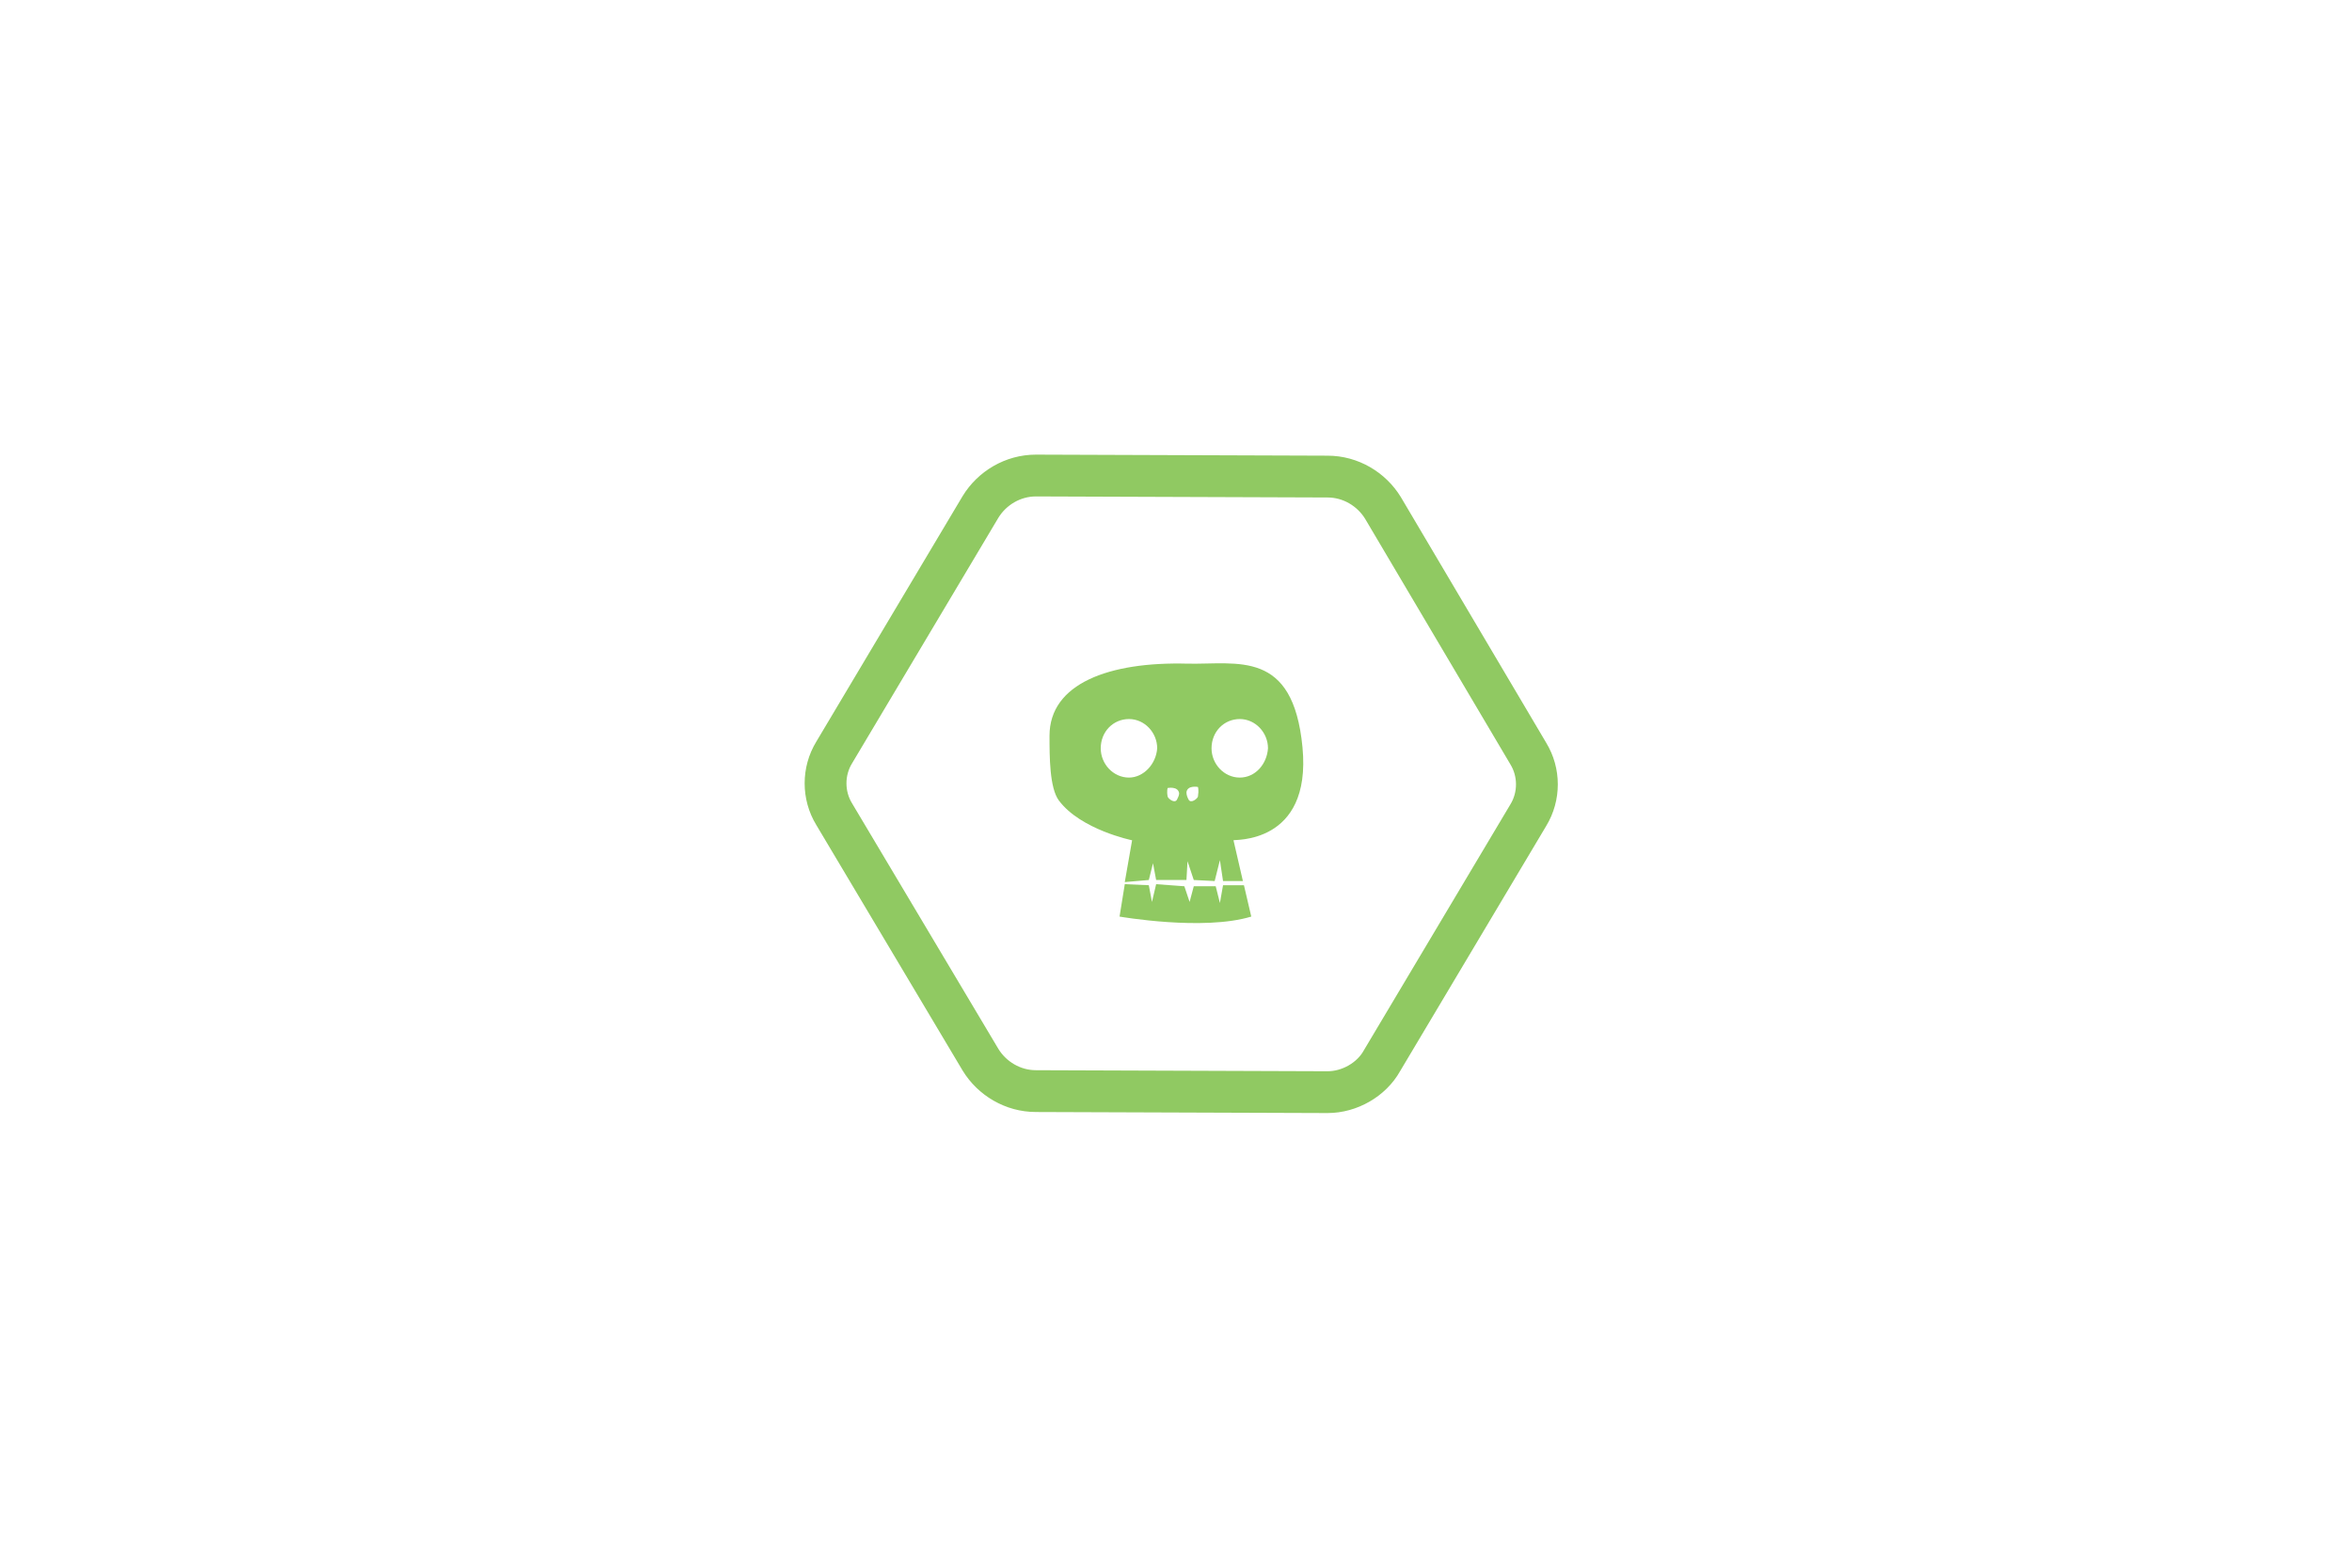
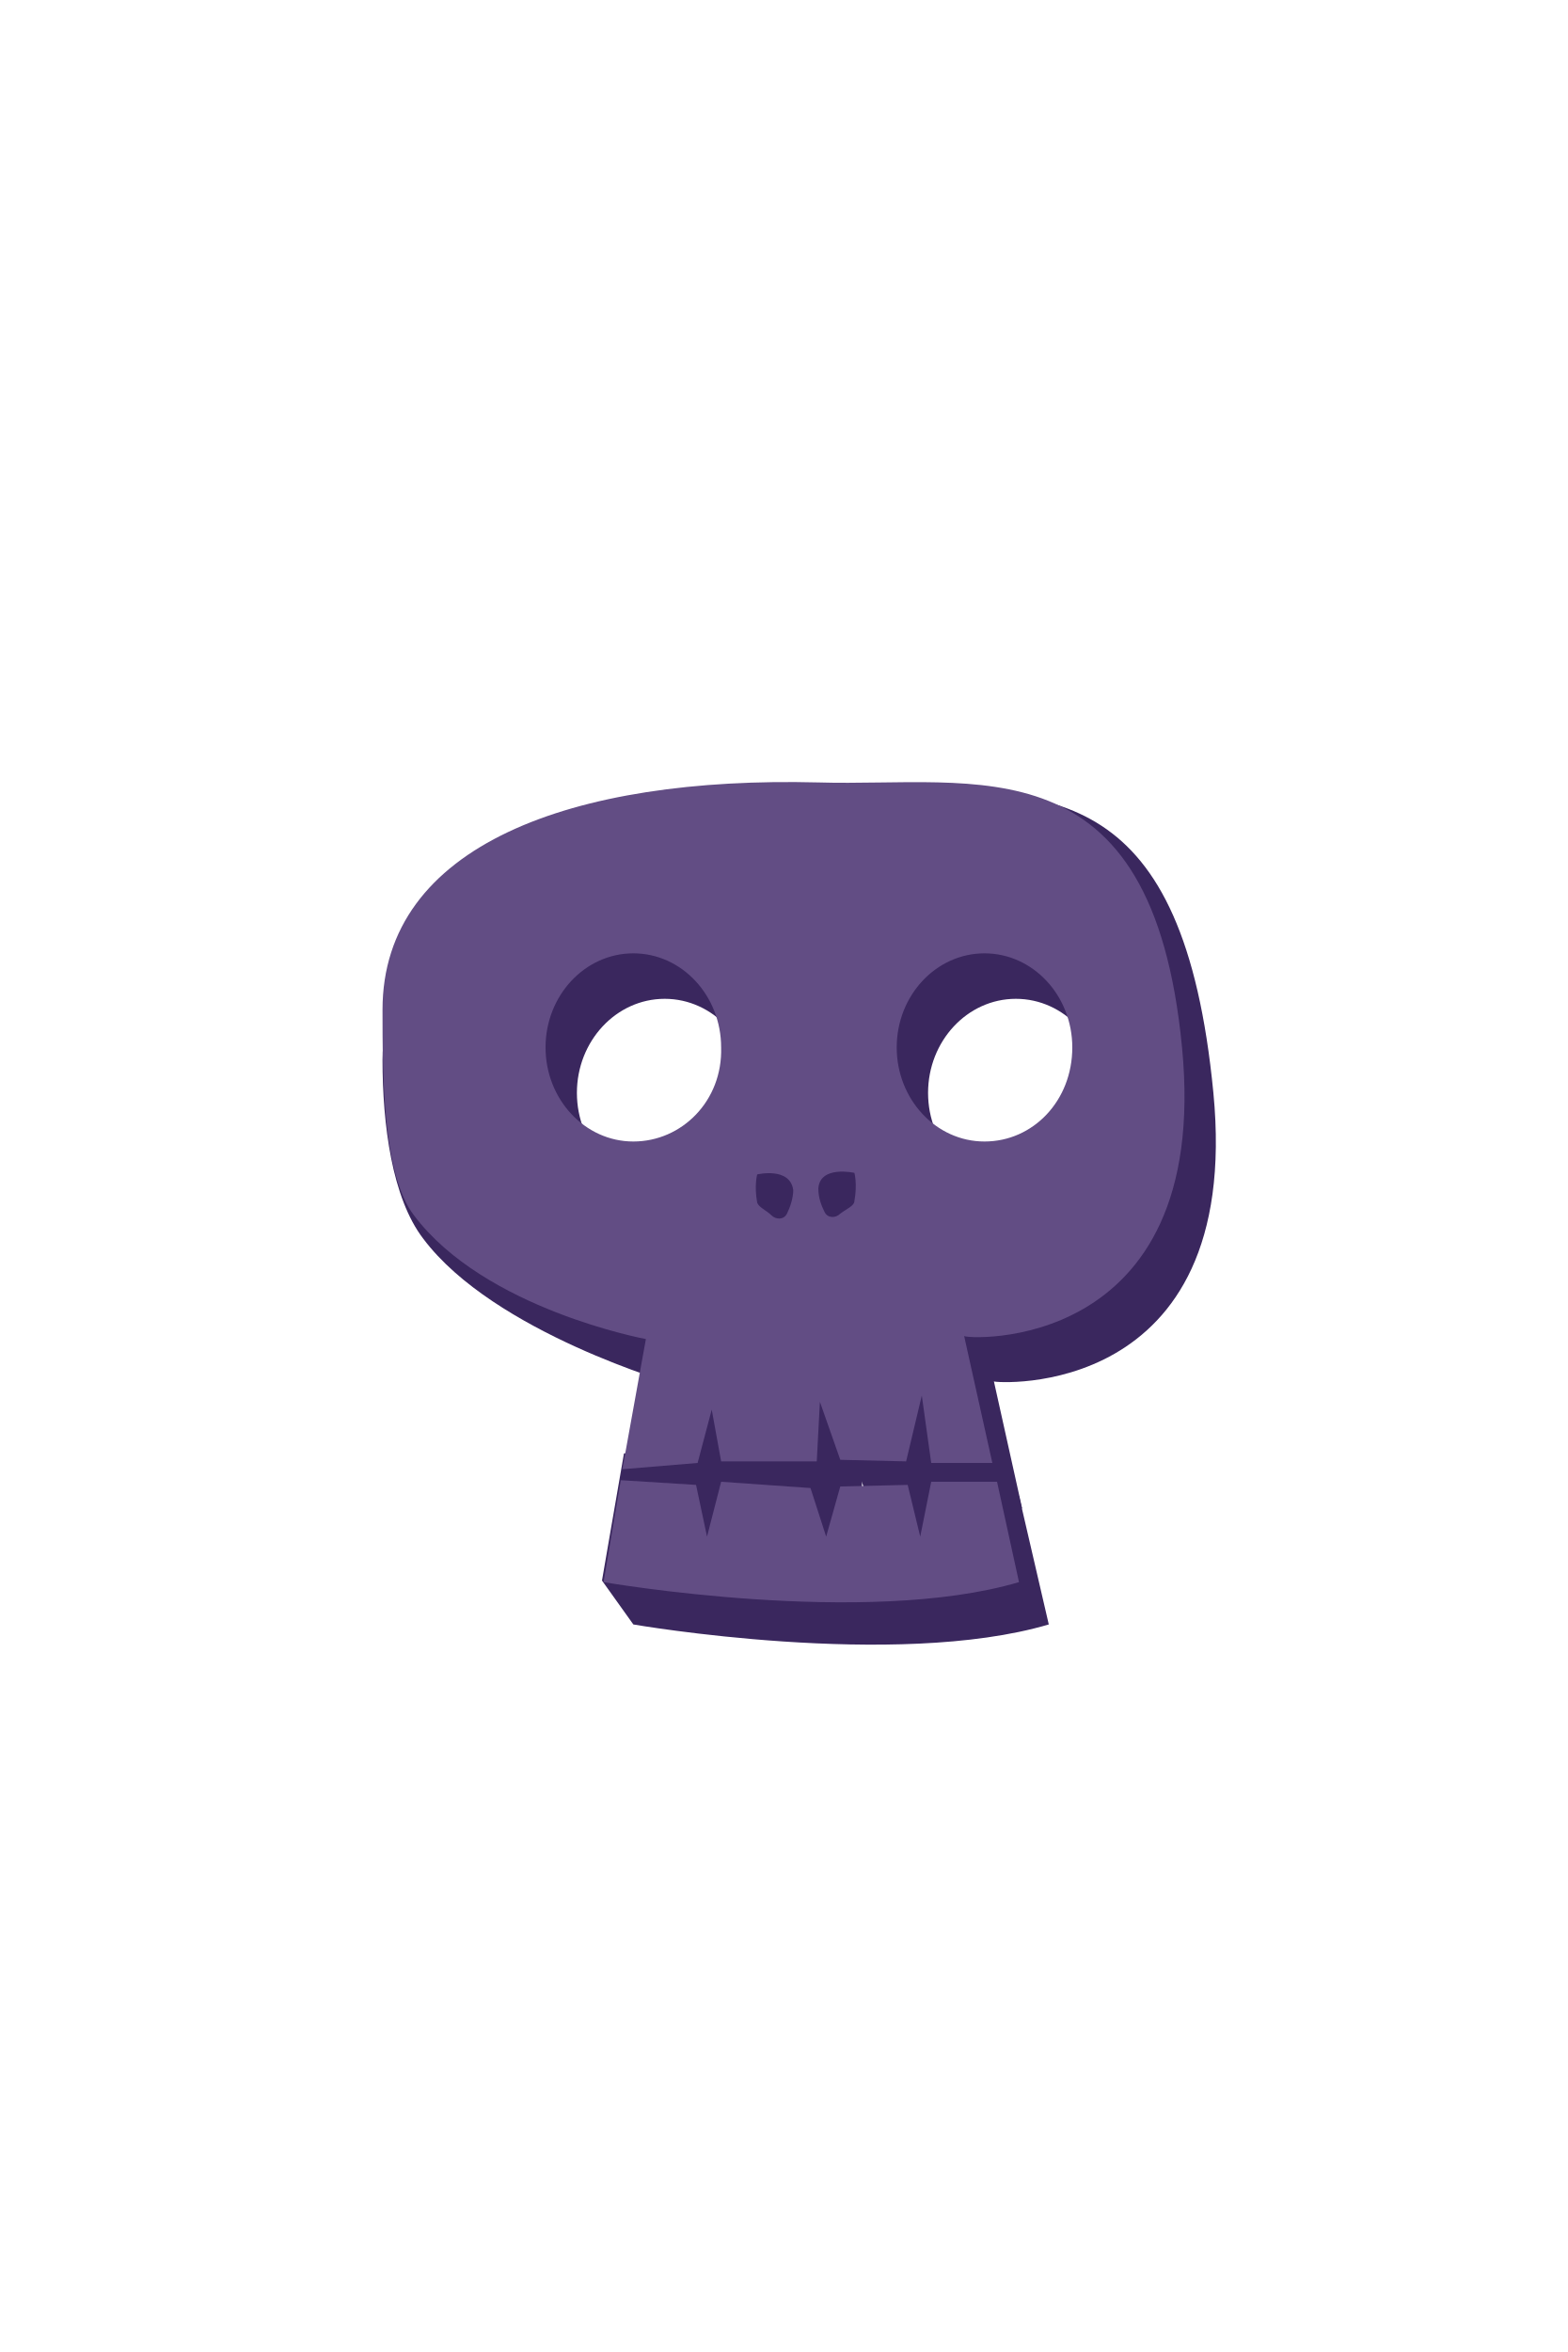
- <svg xmlns="http://www.w3.org/2000/svg" version="1.0" id="Calque_52" x="0px" y="0px" width="150px" height="100px" viewBox="0 0 100 150" style="enable-background:new 0 0 100 150;" xml:space="preserve">
+ <svg xmlns="http://www.w3.org/2000/svg" version="1.0" id="Calque_52" x="0px" y="0px" viewBox="0 0 100 150" style="enable-background:new 0 0 100 150;" xml:space="preserve">
  <style type="text/css">
- 	.st0{fill:none;stroke:#90C962;stroke-width:4;stroke-miterlimit:10;}
- 	.st1{fill:#90C962;}
+ 	.st0{fill:#3A275E;}
+ 	.st1{fill:#624D84;}
</style>
  <g id="poison">
-     <g id="圖層_3_5_">
-       <g id="圖層_23_6_">
-         <g id="XMLID_33_">
-           <path id="XMLID_34_" class="st0" d="M64.5,104.5l-27.9-0.1c-2.2,0-4.2-1.2-5.3-3L17.3,77.9c-1.1-1.8-1.1-4.1,0-5.9l14-23.5      c1.1-1.8,3.1-3,5.3-3l27.9,0.1c2.2,0,4.2,1.2,5.3,3l13.9,23.5c1.1,1.8,1.1,4.1,0,5.9l-14,23.5C68.7,103.3,66.6,104.5,64.5,104.5      z" />
-         </g>
-       </g>
-     </g>
    <g id="Calque_53_1_">
      <g id="XMLID_21_">
-         <path id="XMLID_22_" class="st1" d="M54.5,84.7l-0.3,1.7l-0.4-1.6l-2.1,0l-0.4,1.5l-0.5-1.5l-2.7-0.2l-0.4,1.7l-0.3-1.6l-2.3-0.1     l-0.5,3.1c0,0,8,1.4,12.6,0l-0.7-3H54.5z" />
-         <path id="XMLID_504_" class="st1" d="M62.1,71.5c-0.9-9.4-6.2-7.9-11-8c-7.5-0.2-13.2,1.9-13.2,6.9c0,2,0,5,0.9,6.2     c2.1,2.8,7,3.8,7,3.8l-0.7,4l2.3-0.2l0.4-1.6l0.3,1.6l2.9,0l0.1-1.8l0.6,1.8l2,0.1l0.5-2l0.3,2h1.9l-0.9-3.9     C55.4,80.3,63,80.9,62.1,71.5z M45.5,74.4c-1.5,0-2.7-1.3-2.7-2.8c0-1.6,1.2-2.8,2.7-2.8c1.5,0,2.7,1.3,2.7,2.8     C48.1,73.1,46.9,74.4,45.5,74.4z M50.1,76.5c-0.1,0.2-0.3,0.2-0.5,0.1c-0.2-0.1-0.4-0.3-0.4-0.4c-0.1-0.5,0-0.8,0-0.8     s1-0.2,1.1,0.5C50.3,76.1,50.2,76.3,50.1,76.5z M52.1,76.2c0,0.1-0.2,0.3-0.4,0.4c-0.2,0.1-0.4,0.1-0.5-0.1     c-0.1-0.2-0.2-0.4-0.2-0.7c0.1-0.7,1.1-0.5,1.1-0.5S52.2,75.6,52.1,76.2z M56.1,74.4c-1.5,0-2.7-1.3-2.7-2.8     c0-1.6,1.2-2.8,2.7-2.8s2.7,1.3,2.7,2.8C58.7,73.1,57.6,74.4,56.1,74.4z" />
+         <path id="XMLID_22_" class="st0" d="M61.4,97.3l-0.7,3.5l0.7-10.6l-5.9,7.3l-0.9,3.2l0.6-9.4l-7.3,5.9l-0.9,3.5l1.9-10l-9.1,2     l-1.4,8.1l2,2.8c0,0,16.7,2.9,26.5,0L65,95.4L61.4,97.3z" />
+         <path id="XMLID_504_" class="st0" d="M77.4,69.7c-1.9-19.7-10.3-19.3-20.5-19.3c-15.7,0-32.5,6.7-32.5,17.2     c0,4.1,0.6,8.8,2.6,11.4c4.5,6,16.1,9.3,16.1,9.3l-1.5,8.3l4.8-0.4l0.9-3.4l0.6,3.3l6.1,0l0.2-3.8l1.3,3.7l4.2,0.1l1-4.2l0.6,4.3     h3.9l-1.8-8.1C63.4,88.2,79.3,89.4,77.4,69.7z M42.4,75.7c-3.1,0-5.6-2.7-5.6-6s2.5-6,5.6-6c3.1,0,5.6,2.7,5.6,6     S45.5,75.7,42.4,75.7z M52.2,80.2c-0.2,0.4-0.7,0.4-1,0.1c-0.3-0.3-0.8-0.5-0.9-0.8c-0.2-1.1,0-1.8,0-1.8s2.1-0.5,2.3,1     C52.6,79.3,52.4,79.8,52.2,80.2z M56.5,79.5c0,0.3-0.5,0.5-0.9,0.8c-0.3,0.3-0.8,0.3-1-0.1c-0.2-0.4-0.4-0.9-0.4-1.5     c0.1-1.5,2.3-1,2.3-1S56.7,78.4,56.5,79.5z M64.8,75.7c-3.1,0-5.6-2.7-5.6-6s2.5-6,5.6-6c3.1,0,5.6,2.7,5.6,6     S67.9,75.7,64.8,75.7z" />
+       </g>
+       <g id="XMLID_2_">
+         <path id="XMLID_9_" class="st1" d="M59.4,94.5L58.7,98l-0.8-3.3l-4.3,0.1L52.7,98l-1-3.1l-5.7-0.4L45.1,98l-0.7-3.3l-4.8-0.3     l-1.1,6.5c0,0,16.7,2.9,26.5,0l-1.4-6.4H59.4z" />
+         <path id="XMLID_3_" class="st1" d="M75.4,66.8c-1.9-19.7-13.1-16.6-23.2-16.9c-15.7-0.4-27.8,4-27.8,14.5c0,4.1,0,10.5,2,13.1     c4.5,6,14.8,7.9,14.8,7.9l-1.5,8.3l4.8-0.4l0.9-3.4l0.6,3.3l6.1,0l0.2-3.8l1.3,3.7l4.2,0.1l1-4.2l0.6,4.3h3.9l-1.8-8.1     C61.4,85.4,77.3,86.5,75.4,66.8z M40.4,72.8c-3.1,0-5.6-2.7-5.6-6c0-3.3,2.5-6,5.6-6c3.1,0,5.6,2.7,5.6,6     C46.1,70.2,43.5,72.8,40.4,72.8z M50.2,77.4c-0.2,0.4-0.7,0.4-1,0.1c-0.3-0.3-0.8-0.5-0.9-0.8c-0.2-1.1,0-1.8,0-1.8     s2.1-0.5,2.3,1C50.6,76.4,50.4,77,50.2,77.4z M54.5,76.6c0,0.3-0.5,0.5-0.9,0.8c-0.3,0.3-0.8,0.3-1-0.1c-0.2-0.4-0.4-0.9-0.4-1.5     c0.1-1.5,2.3-1,2.3-1S54.7,75.5,54.5,76.6z M62.8,72.8c-3.1,0-5.6-2.7-5.6-6c0-3.3,2.5-6,5.6-6c3.1,0,5.6,2.7,5.6,6     C68.4,70.2,65.9,72.8,62.8,72.8z" />
      </g>
    </g>
  </g>
</svg>
